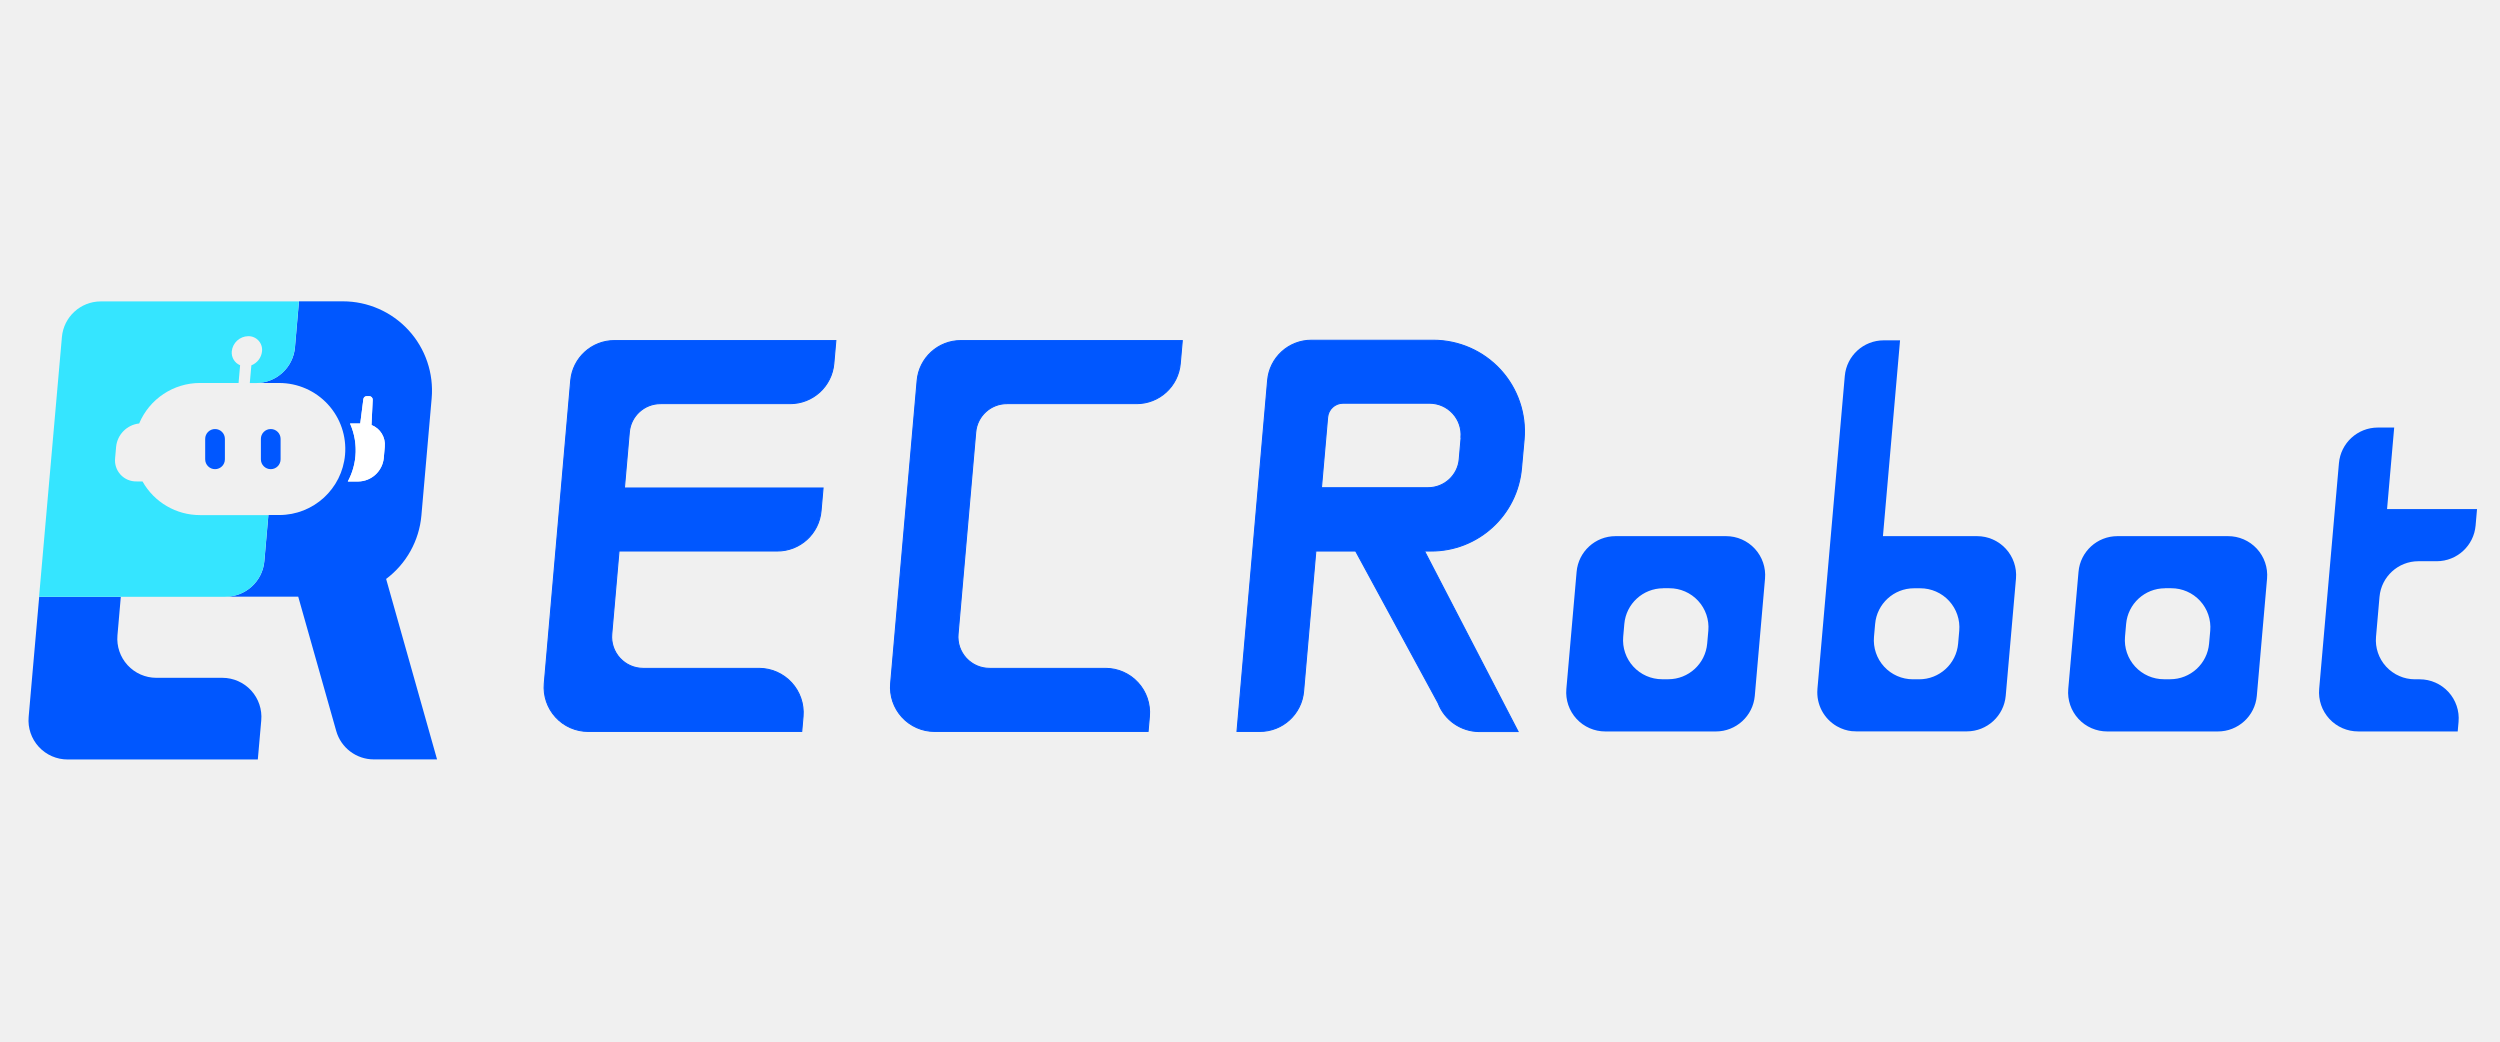
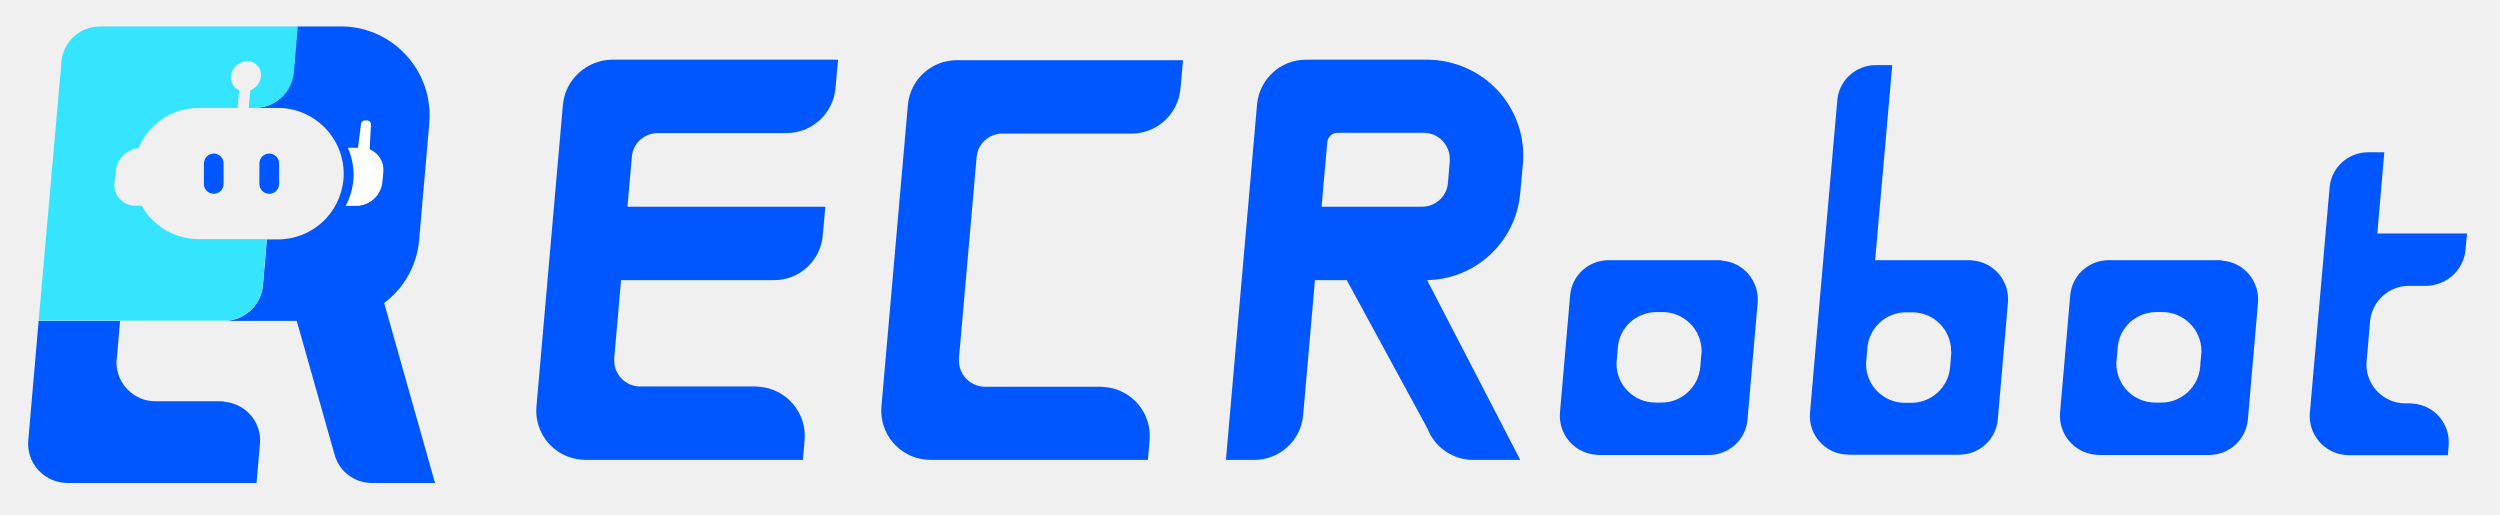
- <svg xmlns="http://www.w3.org/2000/svg" viewBox="0 0 192 80" width="192" height="80">
-   <defs>
-     <style>
-       .cls-1,.cls-2{fill:#0057ff;}
-       .cls-1{stroke:#0057ff;stroke-miterlimit:10;stroke-width:0.4px;}
-       .cls-3{fill:#35e5ff;}
-       .cls-4{fill:#fff;}
-     </style>
-   </defs>
-   <g id="圖層_1" data-name="圖層 1" transform="scale(0.2) translate(-530, -320)">
-     <path class="cls-1" d="M749.15,466.15,739,582.46a16.92,16.92,0,0,0,16.87,18.41h82l.51-5.81a17,17,0,0,0-16.87-18.41H776.92a12.09,12.09,0,0,1-12-13.15l2.79-31.91h60.71a16.83,16.83,0,0,0,16.87-15.46l.77-8.75H769.78L771.66,486a12,12,0,0,1,12.05-11h49.62a16.84,16.84,0,0,0,16.87-15.46l.77-8.76H766A16.85,16.85,0,0,0,749.15,466.15Z" />
-     <path class="cls-1" d="M882.18,466.15,872,582.46a16.94,16.94,0,0,0,16.87,18.41h82l.51-5.81a16.94,16.94,0,0,0-16.87-18.41H910A12.09,12.09,0,0,1,897.9,563.5L904.68,486a12,12,0,0,1,12.06-11h49.62a16.84,16.84,0,0,0,16.87-15.46l.77-8.76h-85A16.84,16.84,0,0,0,882.18,466.15Z" />
-     <path class="cls-2" d="M1480.63,521.82l.55-6.33h-34.55l2.74-31.31h-6.28a15,15,0,0,0-14.94,13.69l-7.59,86.69a15,15,0,0,0,15,16.31h38.2l.33-3.72a15,15,0,0,0-14.94-16.3h-1.82a15,15,0,0,1-14.94-16.31l1.34-15.34a15,15,0,0,1,14.94-13.69h7.07A15,15,0,0,0,1480.63,521.82Z" />
-     <path class="cls-1" d="M1106.2,462a35.08,35.08,0,0,0-25.79-11.35h-46.78a16.85,16.85,0,0,0-16.87,15.46L1005,600.87h8.71a16.85,16.85,0,0,0,16.88-15.46l4.7-53.81h15.27l31.66,58.32a17,17,0,0,0,15.84,11h14.89L1077,531.6h2.44a34.78,34.78,0,0,0,34.83-31.93l1-11A35,35,0,0,0,1106.2,462Zm-15.13,26-.72,8.28a12,12,0,0,1-12,11h-40.91l2.37-27a5.93,5.93,0,0,1,5.94-5.45H1079a12.1,12.1,0,0,1,12,13.15Z" />
-     <path class="cls-2" d="M1192.78,525.88h-42.42a15,15,0,0,0-14.94,13.69l-3.94,45a15,15,0,0,0,15,16.31h42.42a15,15,0,0,0,14.94-13.7l3.93-45A15,15,0,0,0,1192.78,525.88Zm-24.14,20H1171a15,15,0,0,1,15,16.31l-.44,4.94a15,15,0,0,1-14.94,13.7h-2.37a15,15,0,0,1-14.94-16.31l.43-4.94A15,15,0,0,1,1168.64,545.9Z" />
-     <path class="cls-2" d="M1385.51,525.88h-42.42a15,15,0,0,0-14.94,13.69l-3.94,45a15,15,0,0,0,15,16.31h42.41a15,15,0,0,0,15-13.7l3.93-45A15,15,0,0,0,1385.51,525.88Zm-24.15,20h2.37a15,15,0,0,1,15,16.31l-.44,4.94a15,15,0,0,1-14.94,13.7h-2.37A15,15,0,0,1,1346,564.54l.43-4.94A15,15,0,0,1,1361.36,545.9Z" />
-     <path class="cls-2" d="M1289.18,525.88h-36.13l6.57-75.19h-6.27a15,15,0,0,0-14.95,13.7l-6.58,75.18h0l-3.93,45s0,.07,0,.11a15,15,0,0,0,7.43,14.18l.15.08a14.74,14.74,0,0,0,5.75,1.85c.15,0,.3,0,.46,0,.38,0,.77.06,1.16.06h42.42a15,15,0,0,0,14.94-13.7l3.94-45A15,15,0,0,0,1289.18,525.88Zm-6.83,36.33-.43,4.94a15,15,0,0,1-15,13.7h-2.36a15,15,0,0,1-14.95-16.31l.44-4.94A15,15,0,0,1,1265,545.9h2.37A15,15,0,0,1,1282.35,562.21Z" />
-     <path class="cls-2" d="M615.38,580.28H590A15,15,0,0,1,575.1,564l1.29-14.81H545.05l-2.74,31.12h0L541,595.33a15,15,0,0,0,15,16.31H629l1.32-15A15,15,0,0,0,615.38,580.28Z" />
-     <rect class="cls-2" x="608.79" y="484.75" width="7.57" height="15.41" rx="3.78" />
-     <rect class="cls-2" x="630.18" y="484.75" width="7.57" height="15.41" rx="3.78" />
-     <path class="cls-2" d="M678.27,542.31a34.18,34.18,0,0,0,13.55-24.39l3.94-45a34.23,34.23,0,0,0-34.1-37.21H644.82l-1.54,17.67a15,15,0,0,1-14.94,13.69h8.9a25.36,25.36,0,0,1,25.26,27.56h0a25.36,25.36,0,0,1-25.26,23.14h-4.16l-1.55,17.67a15,15,0,0,1-14.94,13.69h27.93l14.59,51.56a15,15,0,0,0,14.43,10.92h24.29Zm-.52-50.73-.38,4.33a10,10,0,0,1-9.75,9h-4.06a25.28,25.28,0,0,0,.85-22.26h3.92l1.2-9.37a1.29,1.29,0,0,1,1.29-1.13h1a1.31,1.31,0,0,1,1.3,1.36l-.46,9.72A8.07,8.07,0,0,1,677.75,491.58Z" />
-     <path class="cls-3" d="M586.33,435.74H568.71a15,15,0,0,0-14.94,13.69L545,549.16h71.55a15,15,0,0,0,14.94-13.69l1.55-17.67H606.82a25.32,25.32,0,0,1-22.1-12.93H582.4a8.08,8.08,0,0,1-8.19-9l.38-4.33a10,10,0,0,1,8.85-8.93,25.35,25.35,0,0,1,23.38-15.55h14.79l.59-6.81A5.25,5.25,0,0,1,619,454.9a6.48,6.48,0,0,1,6.32-5.81,5.24,5.24,0,0,1,5.3,5.81,6.49,6.49,0,0,1-4.1,5.39l-.6,6.81h2.37a15,15,0,0,0,14.95-13.69l1.54-17.67Z" />
-     <path class="cls-4" d="M672.66,483.19l.46-9.72a1.31,1.31,0,0,0-1.3-1.36h-1a1.29,1.29,0,0,0-1.29,1.13l-1.2,9.37h-3.92a25.19,25.19,0,0,1,2.08,12.48h0a25.21,25.21,0,0,1-2.93,9.78h4.06a10,10,0,0,0,9.75-9l.38-4.33A8.07,8.07,0,0,0,672.66,483.19Z" />
+ <svg xmlns="http://www.w3.org/2000/svg" version="1.1" id="图层_1" x="0px" y="0px" viewBox="0 0 963.8 198.4" style="enable-background:new 0 0 963.8 198.4;" xml:space="preserve">
+   <style type="text/css">
+ 	.st0{fill:#0057FF;stroke:#0057FF;stroke-width:4;stroke-miterlimit:10;}
+ 	.st1{fill:#0057FF;}
+ 	.st2{fill:#35E5FF;}
+ 	.st3{fill:#FFFFFF;}
+ </style>
+   <g id="圖層_1">
+     <path class="st0" d="M219,40.6l-10.2,116.3c-0.8,9.3,6.1,17.5,15.4,18.3c0.5,0,1,0.1,1.5,0.1h82l0.5-5.8   c0.8-9.4-6.2-17.6-15.5-18.4c-0.4,0-0.9-0.1-1.3-0.1h-44.6c-6.7,0-12.1-5.5-12-12.1c0-0.3,0-0.7,0-1l2.8-31.9h60.7   c8.8,0.1,16.2-6.7,16.9-15.5l0.8-8.8h-76.3l1.9-21.4c0.5-6.3,5.8-11,12-11h49.6c8.8,0,16.1-6.7,16.9-15.5l0.8-8.8h-85   C227.1,25.2,219.8,31.9,219,40.6z" />
+     <path class="st0" d="M352,40.6l-10.2,116.3c-0.8,9.3,6.1,17.5,15.4,18.3c0.5,0,1,0.1,1.5,0.1h82l0.5-5.8   c0.8-9.3-6.1-17.5-15.4-18.3c-0.5,0-1-0.1-1.5-0.1h-44.5c-6.7,0-12.1-5.4-12.1-12c0-0.4,0-0.7,0-1.1l6.8-77.5   c0.5-6.3,5.8-11.1,12.1-11h49.6c8.8,0,16.1-6.7,16.9-15.5l0.8-8.8h-85C360.1,25.2,352.8,31.9,352,40.6z" />
+     <path class="st1" d="M950.5,96.3l0.6-6.3h-34.6l2.7-31.3H913c-7.8,0-14.3,5.9-14.9,13.7l-7.6,86.7c-0.7,8.3,5.4,15.5,13.6,16.3   c0.5,0,0.9,0.1,1.4,0.1h38.2l0.3-3.7c0.7-8.3-5.4-15.5-13.6-16.2c-0.4,0-0.9-0.1-1.3-0.1h-1.8c-8.3,0-15-6.7-15-15   c0-0.4,0-0.9,0.1-1.3l1.3-15.3c0.7-7.7,7.2-13.7,14.9-13.7h7.1C943.4,109.9,949.8,104,950.5,96.3z" />
+     <path class="st0" d="M576.1,36.4c-6.6-7.2-16-11.3-25.8-11.4h-46.8c-8.8,0-16.1,6.7-16.9,15.5l-11.8,134.8h8.7   c8.8,0,16.2-6.7,16.9-15.5l4.7-53.8h15.3l31.7,58.3c2.5,6.6,8.8,11,15.8,11h14.9L546.9,106h2.4c18.2,0.1,33.3-13.8,34.8-31.9l1-11   C586,53.3,582.7,43.7,576.1,36.4z M560.9,62.4l-0.7,8.3c-0.5,6.2-5.7,11-12,11h-40.9l2.4-27c0.3-3.1,2.8-5.5,5.9-5.5h33.3   c6.7,0,12.1,5.5,12,12.2C560.9,61.8,560.9,62.1,560.9,62.4L560.9,62.4z" />
+     <path class="st1" d="M662.6,100.3h-42.4c-7.8,0-14.3,5.9-14.9,13.7l-3.9,45c-0.7,8.3,5.4,15.5,13.6,16.3c0.5,0,0.9,0.1,1.4,0.1   h42.4c7.8,0,14.3-6,14.9-13.7l3.9-45c0.7-8.3-5.4-15.5-13.6-16.2C663.5,100.3,663.1,100.3,662.6,100.3z M638.5,120.3h2.4   c8.3,0,15,6.7,15.1,14.9c0,0.5,0,0.9-0.1,1.4l-0.4,4.9c-0.7,7.7-7.2,13.7-14.9,13.7h-2.4c-8.3,0-15-6.7-15-15c0-0.4,0-0.9,0.1-1.3   l0.4-4.9C624.3,126.3,630.7,120.4,638.5,120.3L638.5,120.3z" />
+     <path class="st1" d="M855.4,100.3H813c-7.8,0-14.3,5.9-14.9,13.7l-3.9,45c-0.7,8.3,5.4,15.5,13.6,16.3c0.5,0,0.9,0.1,1.4,0.1h42.4   c7.8,0,14.3-5.9,15-13.7l3.9-45c0.7-8.3-5.4-15.5-13.6-16.2C856.3,100.3,855.8,100.3,855.4,100.3z M831.2,120.3h2.4   c8.3,0,15,6.7,15.1,14.9c0,0.5,0,0.9-0.1,1.4l-0.4,4.9c-0.7,7.7-7.2,13.7-14.9,13.7h-2.4c-8.3,0-15-6.7-15-15c0-0.4,0-0.9,0.1-1.3   l0.4-4.9C817,126.3,823.4,120.4,831.2,120.3L831.2,120.3z" />
+     <path class="st1" d="M759,100.3h-36.1l6.6-75.2h-6.3c-7.8,0-14.3,5.9-14.9,13.7l-6.6,75.2l0,0l-3.9,45c0,0,0,0.1,0,0.1   c-0.5,5.8,2.4,11.3,7.4,14.2l0.2,0.1c1.8,1,3.7,1.6,5.8,1.8c0.2,0,0.3,0,0.5,0c0.4,0,0.8,0.1,1.2,0.1h42.4c7.8,0,14.3-6,14.9-13.7   l3.9-45c0.7-8.3-5.4-15.5-13.7-16.2C759.9,100.3,759.5,100.3,759,100.3z M752.2,136.7l-0.4,4.9c-0.7,7.8-7.2,13.7-15,13.7h-2.4   c-8.3,0-15-6.7-15-15c0-0.4,0-0.9,0.1-1.3l0.4-4.9c0.7-7.8,7.2-13.7,14.9-13.7h2.4c8.3,0,15,6.7,15,15   C752.3,135.8,752.3,136.2,752.2,136.7L752.2,136.7z" />
+     <path class="st1" d="M85.2,154.7H59.9c-8.3,0-15-6.8-15-15c0-0.4,0-0.8,0.1-1.2l1.3-14.8H14.9l-2.7,31.1l0,0l-1.3,15   c-0.7,8.3,5.4,15.5,13.6,16.3c0.5,0,0.9,0.1,1.4,0.1h73l1.3-15c0.8-8.3-5.3-15.5-13.6-16.3C86.2,154.7,85.7,154.7,85.2,154.7z" />
+     <path class="st1" d="M82.4,59.2L82.4,59.2c2.1,0,3.8,1.7,3.8,3.8v7.9c0,2.1-1.7,3.8-3.8,3.8h0c-2.1,0-3.8-1.7-3.8-3.8V63   C78.7,60.9,80.3,59.2,82.4,59.2z" />
+     <path class="st1" d="M103.8,59.2L103.8,59.2c2.1,0,3.8,1.7,3.8,3.8v7.9c0,2.1-1.7,3.8-3.8,3.8h0c-2.1,0-3.8-1.7-3.8-3.8V63   C100,60.9,101.7,59.2,103.8,59.2z" />
+     <path class="st1" d="M148.1,116.8c7.8-5.8,12.7-14.7,13.5-24.4l3.9-45c1.6-18.8-12.3-35.4-31.1-37.1c-1-0.1-2-0.1-3-0.1h-16.8   l-1.5,17.7c-0.7,7.7-7.2,13.7-14.9,13.7h8.9c14,0,25.4,11.4,25.4,25.4c0,0.7,0,1.5-0.1,2.2l0,0c-1.2,13.1-12.1,23.1-25.3,23.1h-4.2   l-1.5,17.7c-0.7,7.7-7.2,13.7-14.9,13.7h27.9l14.6,51.6c1.8,6.5,7.7,10.9,14.4,10.9h24.3L148.1,116.8z M147.6,66l-0.4,4.3   c-0.5,5-4.7,8.9-9.8,9h-4.1c3.7-6.9,4-15.1,0.8-22.3h3.9l1.2-9.4c0.1-0.6,0.6-1.1,1.3-1.1h1c0.7,0,1.3,0.6,1.3,1.3c0,0,0,0,0,0   l-0.5,9.7C145.9,59,148,62.4,147.6,66z" />
+     <path class="st2" d="M56.2,10.2H38.6c-7.8,0-14.3,5.9-14.9,13.7l-8.8,99.7h71.5c7.8,0,14.3-5.9,14.9-13.7l1.5-17.7H76.7   c-9.2,0-17.6-4.9-22.1-12.9h-2.3c-4.5,0.1-8.2-3.5-8.2-7.9c0-0.4,0-0.7,0.1-1.1l0.4-4.3c0.5-4.7,4.2-8.4,8.8-8.9   c3.9-9.4,13.2-15.6,23.4-15.5h14.8l0.6-6.8c-2.1-0.9-3.4-3.1-3.2-5.4c0.3-3.3,3-5.7,6.3-5.8c2.9-0.1,5.3,2.3,5.3,5.1   c0,0.2,0,0.4,0,0.7c-0.2,2.4-1.8,4.5-4.1,5.4l-0.6,6.8h2.4c7.8,0,14.3-5.9,15-13.7l1.5-17.7H56.2z" />
+     <path class="st3" d="M142.5,57.6l0.5-9.7c0-0.7-0.5-1.3-1.3-1.4c0,0,0,0,0,0h-1c-0.7,0-1.2,0.5-1.3,1.1l-1.2,9.4h-3.9   c1.7,3.9,2.5,8.2,2.1,12.5l0,0c-0.3,3.4-1.3,6.8-2.9,9.8h4.1c5.1-0.1,9.2-4,9.8-9l0.4-4.3C148,62.4,145.9,59,142.5,57.6z" />
  </g>
</svg>
